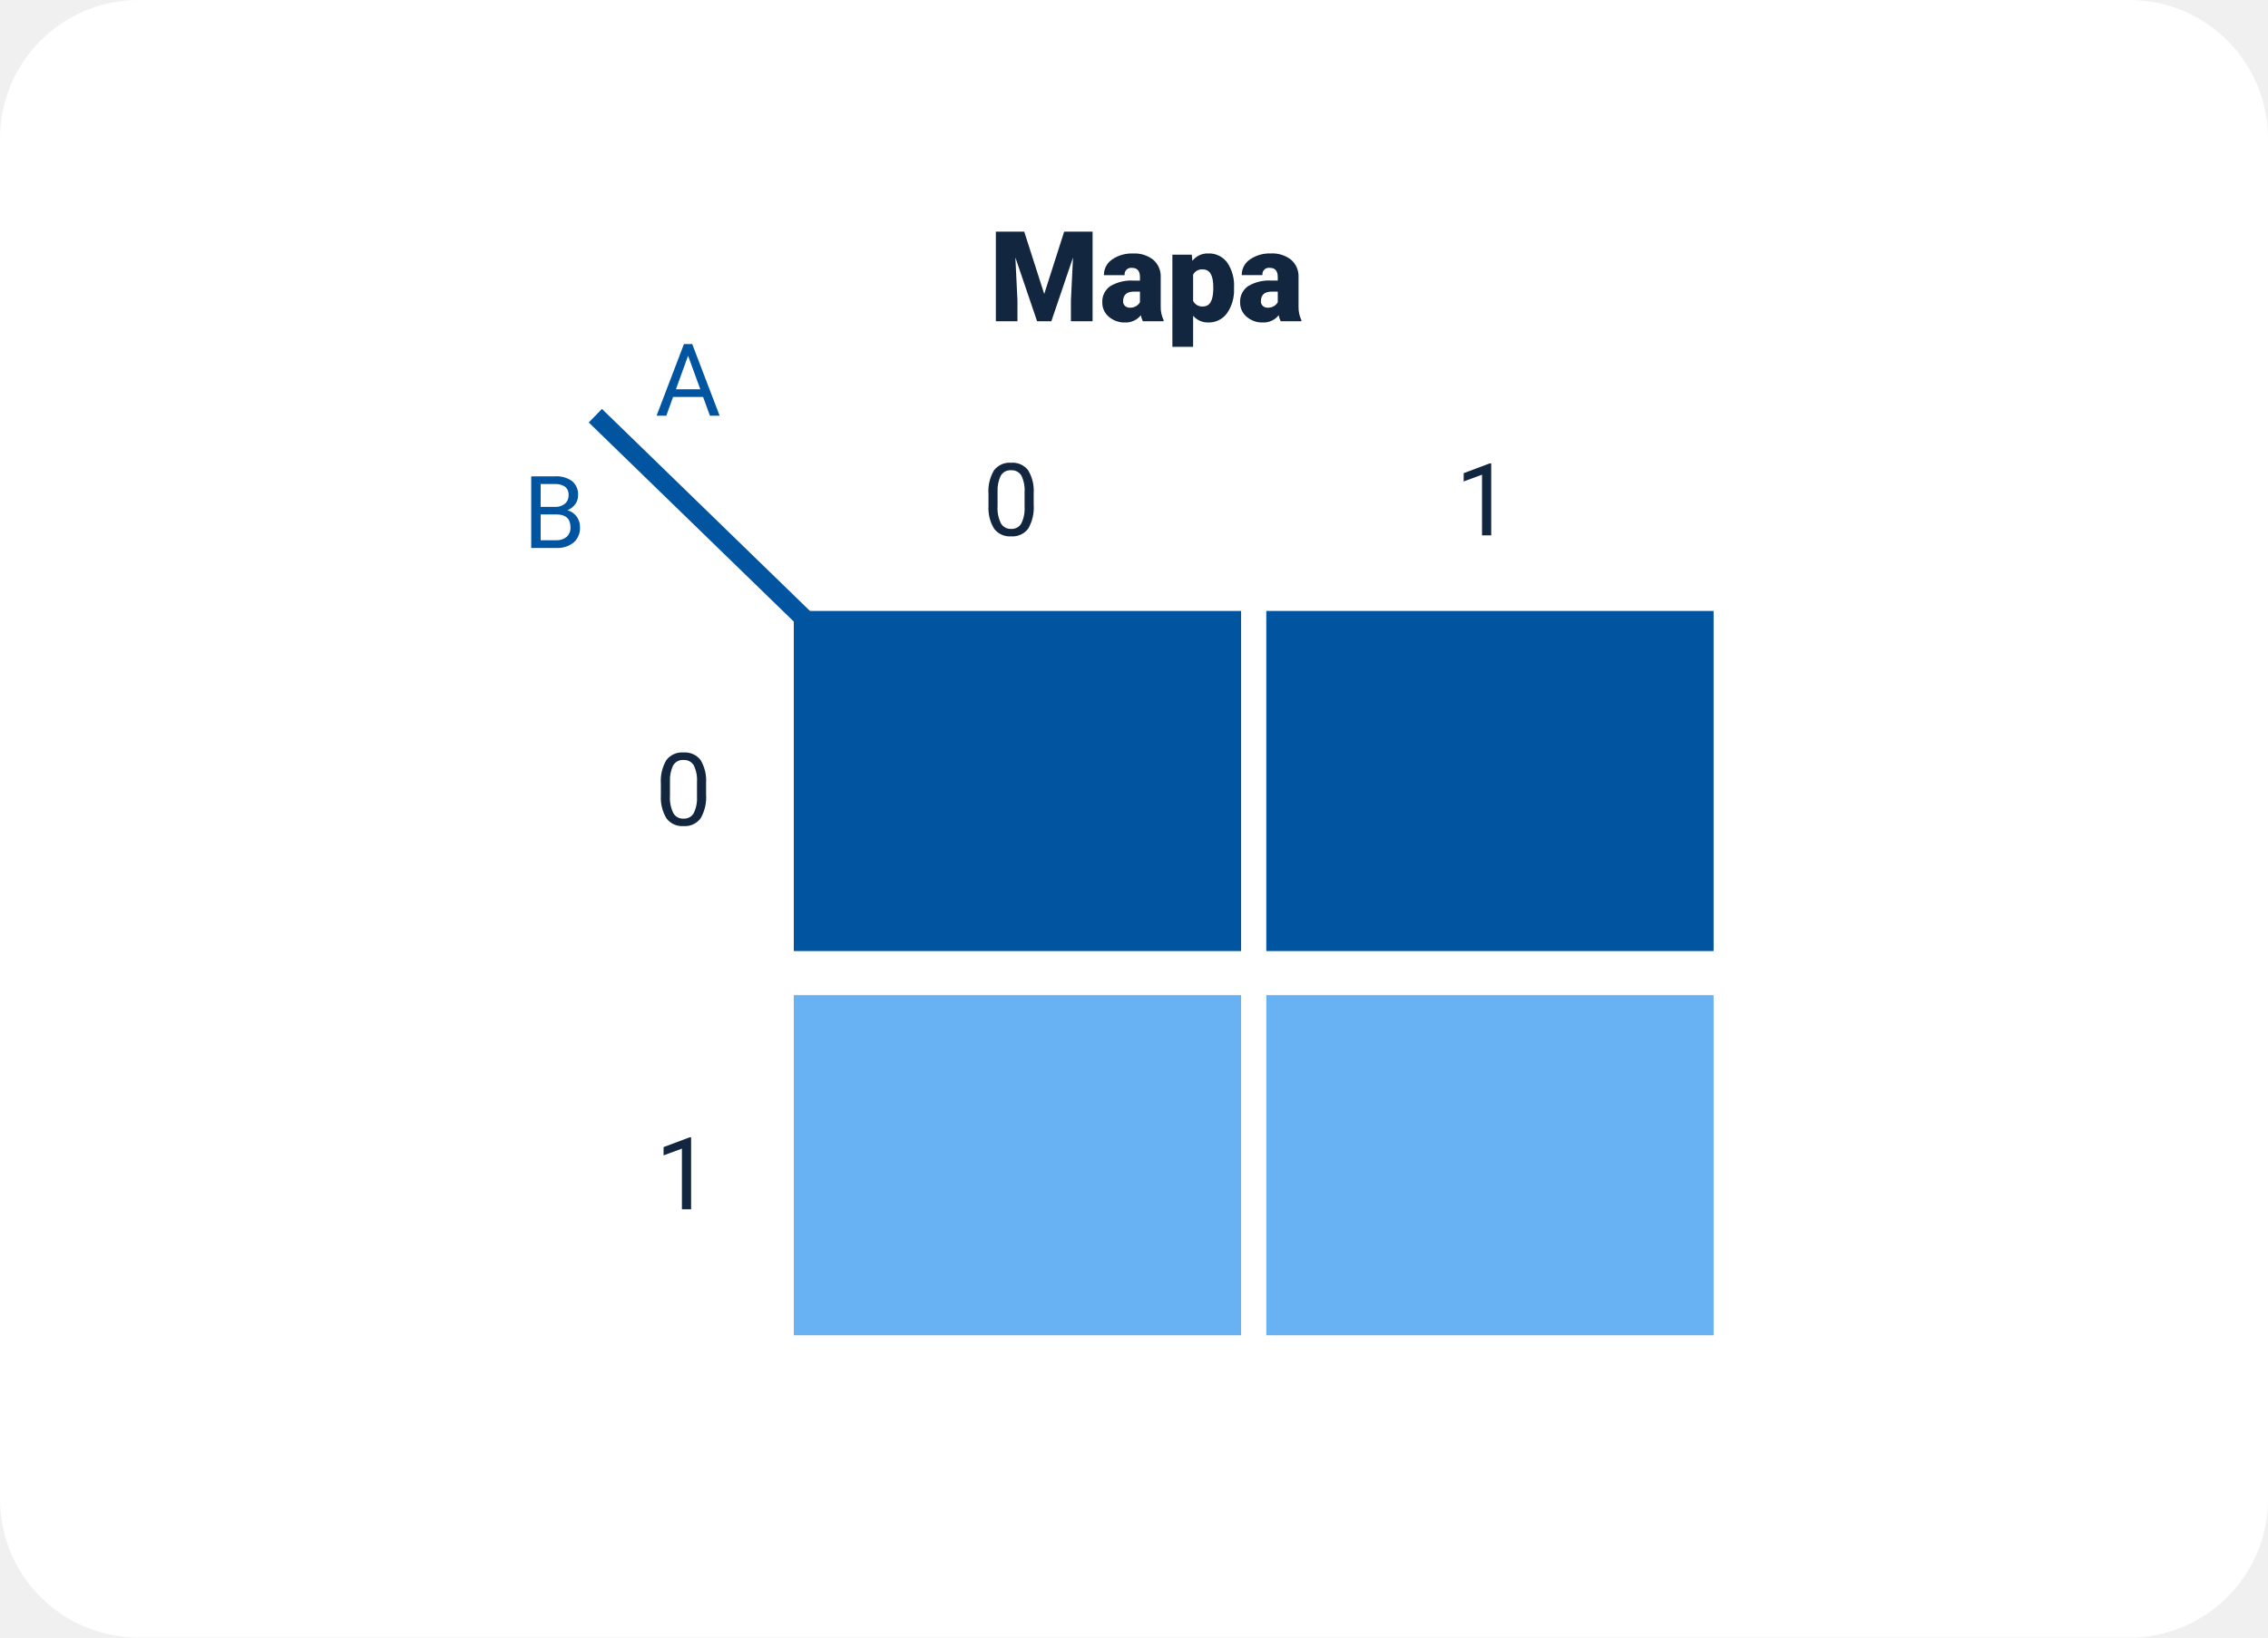
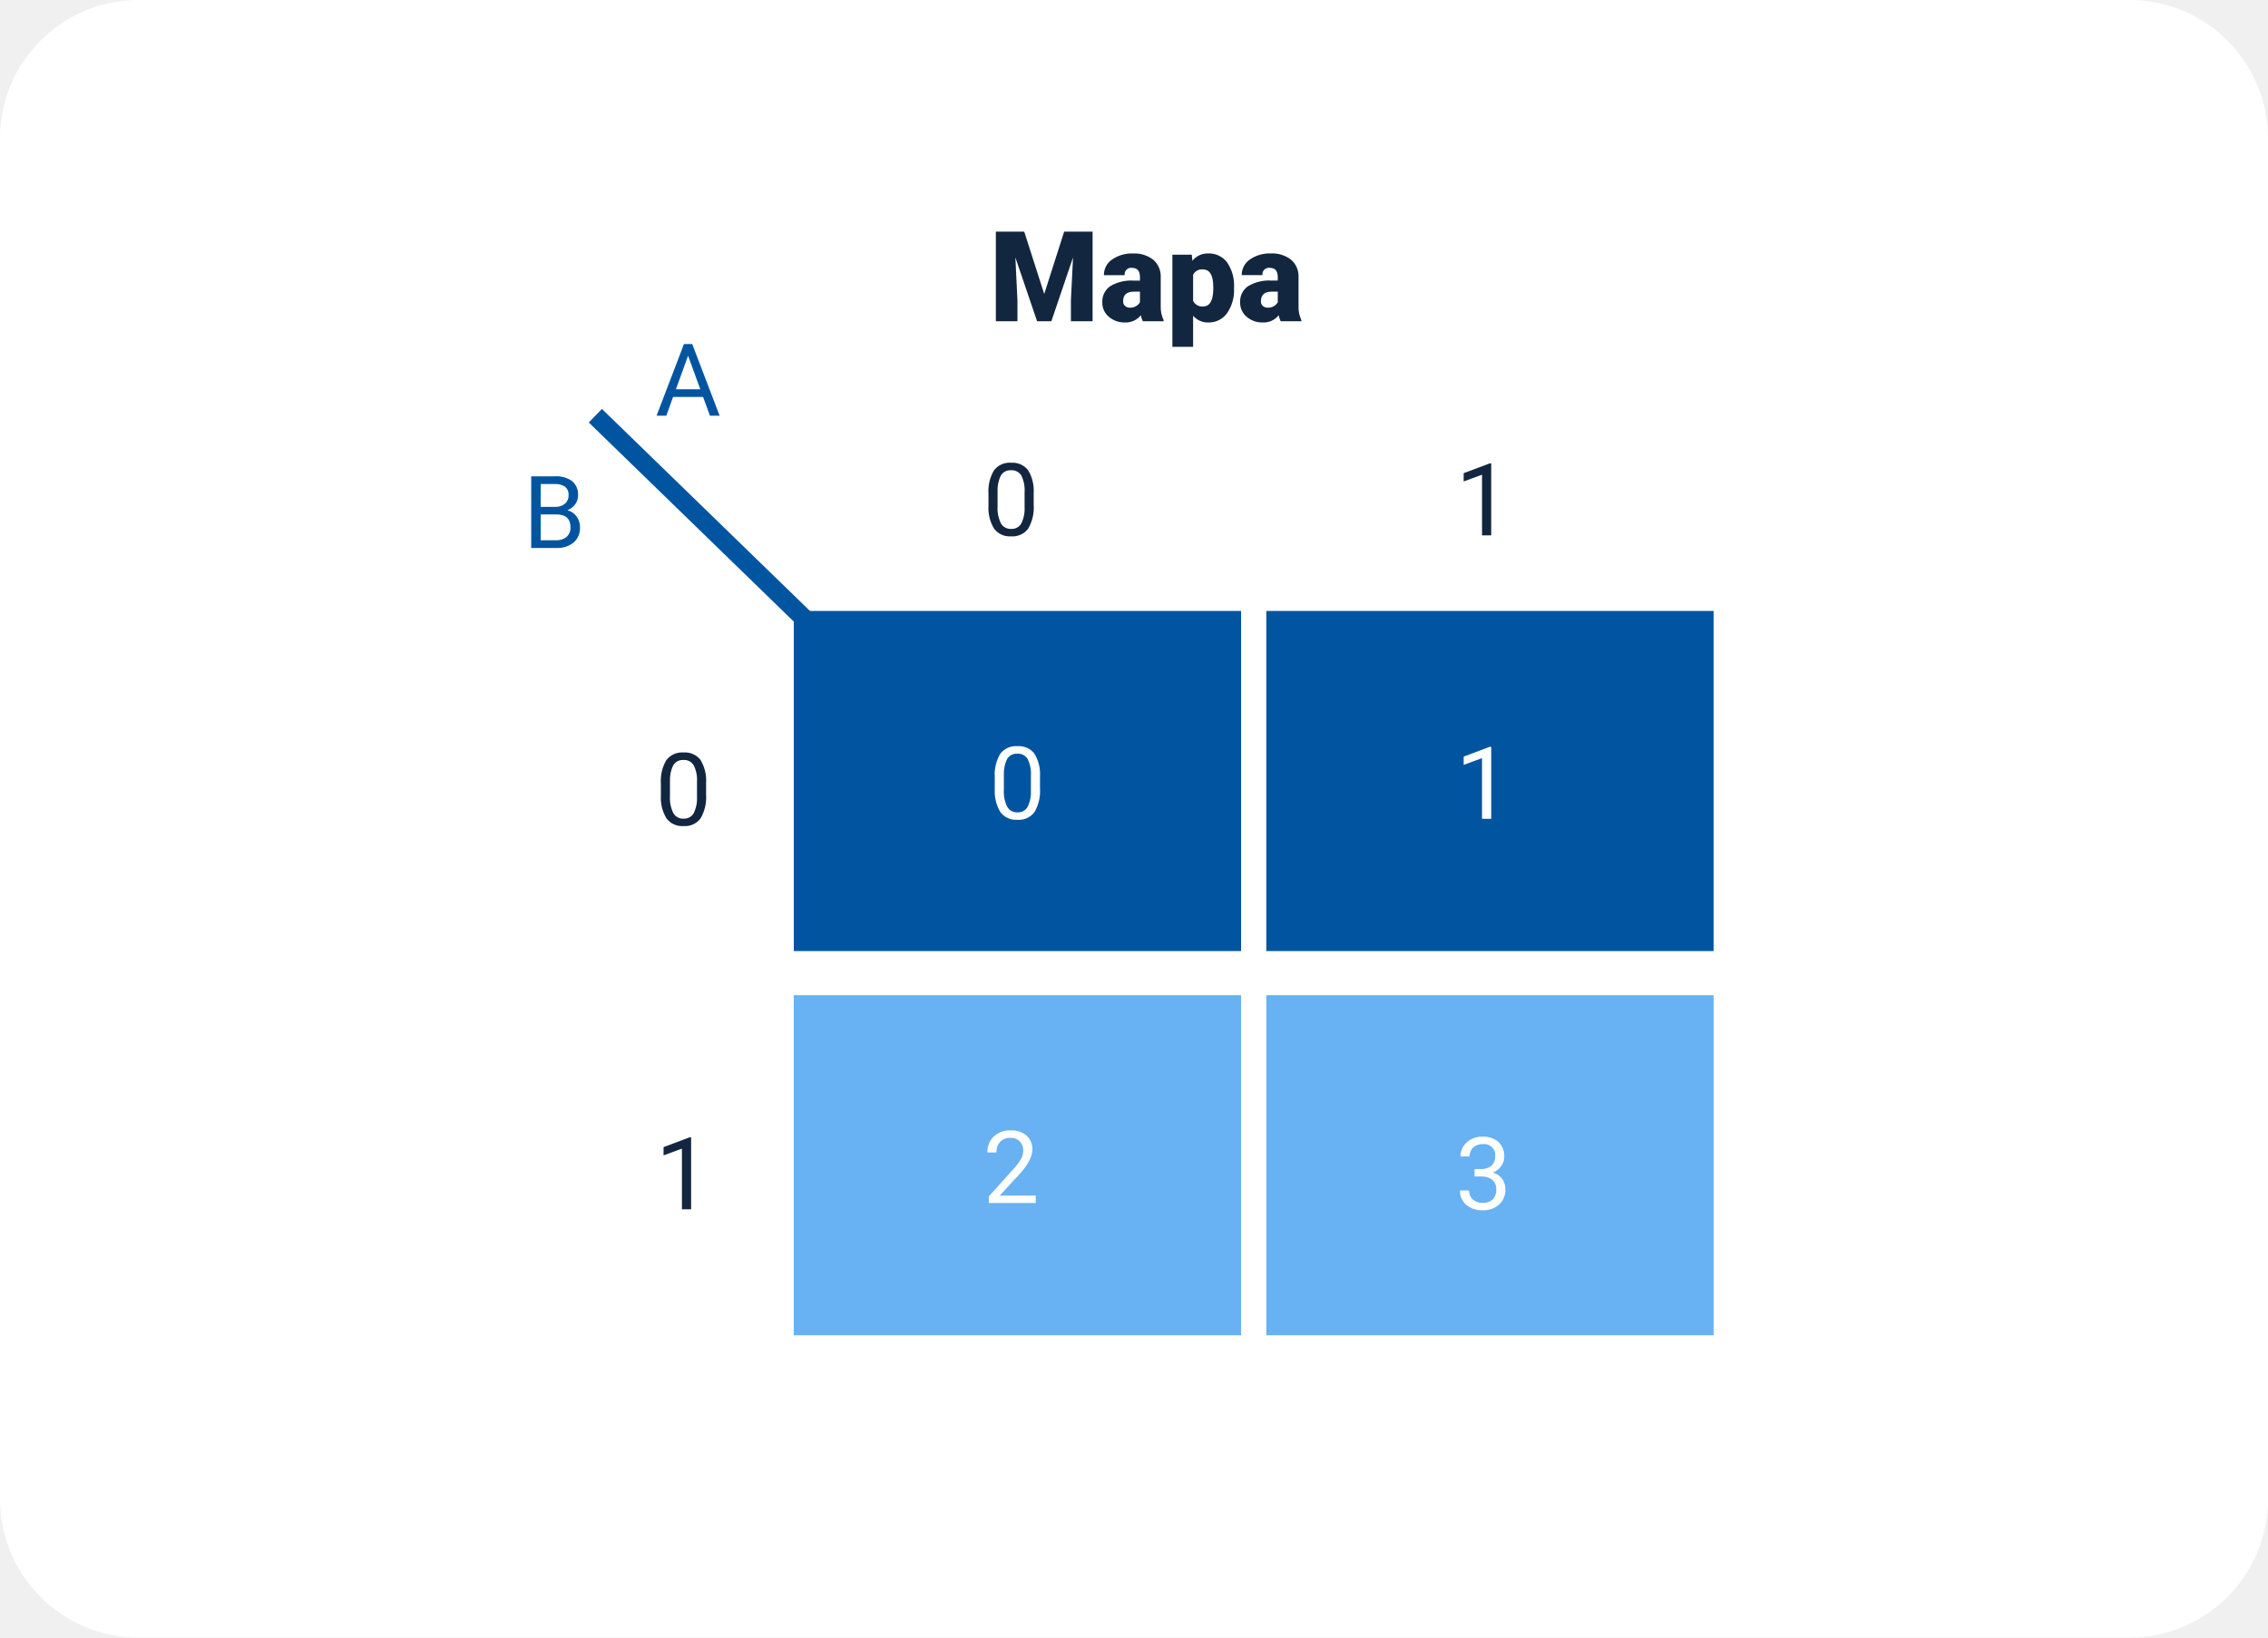
<svg xmlns="http://www.w3.org/2000/svg" width="360" height="260" viewBox="0 0 360 260">
-   <g id="Grupo_66012" data-name="Grupo 66012" transform="translate(2684 6294)">
-     <path id="Trazado_110596" data-name="Trazado 110596" d="M22,0H338a22,22,0,0,1,22,22V238a22,22,0,0,1-22,22H22A22,22,0,0,1,0,238V22A22,22,0,0,1,22,0Z" transform="translate(-2684 -6294)" fill="#fff" />
-     <path id="Trazado_110608" data-name="Trazado 110608" d="M5.576-14.219,8.75-4.326l3.164-9.893h4.512V0H12.988V-3.32l.332-6.8L9.883,0H7.617L4.17-10.127,4.5-3.32V0H1.074V-14.219ZM24.4,0a3.716,3.716,0,0,1-.312-.947A3.06,3.06,0,0,1,21.553.2a3.749,3.749,0,0,1-2.539-.9,2.875,2.875,0,0,1-1.045-2.271,2.955,2.955,0,0,1,1.27-2.6,6.468,6.468,0,0,1,3.691-.879h1.016v-.559q0-1.462-1.26-1.462a1.03,1.03,0,0,0-1.172,1.158H18.223a2.95,2.95,0,0,1,1.3-2.487,5.479,5.479,0,0,1,3.325-.956,4.8,4.8,0,0,1,3.193.986,3.429,3.429,0,0,1,1.2,2.705v4.678A4.79,4.79,0,0,0,27.7-.166V0ZM22.344-2.148a1.836,1.836,0,0,0,1.021-.264,1.653,1.653,0,0,0,.581-.6V-4.7h-.957q-1.719,0-1.719,1.543a.942.942,0,0,0,.3.728A1.1,1.1,0,0,0,22.344-2.148ZM38.877-5.205a6.372,6.372,0,0,1-1.108,3.931A3.554,3.554,0,0,1,34.775.2,3.046,3.046,0,0,1,32.383-.869V4.063H29.092V-10.566h3.076l.1.977a3.046,3.046,0,0,1,2.49-1.172,3.582,3.582,0,0,1,3.037,1.44,6.45,6.45,0,0,1,1.084,3.96ZM35.586-5.41q0-2.812-1.641-2.812a1.549,1.549,0,0,0-1.562.84v4.16a1.6,1.6,0,0,0,1.582.879q1.572,0,1.621-2.715ZM46.279,0a3.716,3.716,0,0,1-.312-.947A3.06,3.06,0,0,1,43.428.2a3.749,3.749,0,0,1-2.539-.9,2.875,2.875,0,0,1-1.045-2.271,2.955,2.955,0,0,1,1.27-2.6A6.468,6.468,0,0,1,44.8-6.455H45.82v-.559q0-1.462-1.26-1.462a1.03,1.03,0,0,0-1.172,1.158H40.1a2.95,2.95,0,0,1,1.3-2.487,5.479,5.479,0,0,1,3.325-.956,4.8,4.8,0,0,1,3.193.986,3.429,3.429,0,0,1,1.2,2.705v4.678A4.79,4.79,0,0,0,49.57-.166V0ZM44.219-2.148a1.836,1.836,0,0,0,1.021-.264,1.653,1.653,0,0,0,.581-.6V-4.7h-.957q-1.719,0-1.719,1.543a.942.942,0,0,0,.3.728A1.1,1.1,0,0,0,44.219-2.148Z" transform="translate(-2527 -6243)" fill="#12263f" />
-     <path id="Trazado_110597" data-name="Trazado 110597" d="M0,0H71V54H0Z" transform="translate(-2558 -6136)" fill="#68b1f2" />
-     <path id="Trazado_110598" data-name="Trazado 110598" d="M0,0H71V54H0Z" transform="translate(-2483 -6136)" fill="#68b1f2" />
-     <path id="Trazado_110599" data-name="Trazado 110599" d="M0,0H71V54H0Z" transform="translate(-2558 -6197)" fill="#0155a0" />
-     <path id="Trazado_110600" data-name="Trazado 110600" d="M0,0H71V54H0Z" transform="translate(-2483 -6197)" fill="#0155a0" />
-     <path id="Trazado_110604" data-name="Trazado 110604" d="M8.078-4.852a6.61,6.61,0,0,1-.867,3.773A3.084,3.084,0,0,1,4.5.156,3.107,3.107,0,0,1,1.8-1.051,6.274,6.274,0,0,1,.9-4.656v-1.93a6.463,6.463,0,0,1,.867-3.727,3.108,3.108,0,0,1,2.719-1.219,3.136,3.136,0,0,1,2.7,1.176,6.237,6.237,0,0,1,.891,3.629ZM6.633-6.828A5.3,5.3,0,0,0,6.117-9.5a1.775,1.775,0,0,0-1.633-.84,1.751,1.751,0,0,0-1.617.836,5.171,5.171,0,0,0-.523,2.57v2.313A5.381,5.381,0,0,0,2.879-1.9,1.771,1.771,0,0,0,4.5-1.023a1.747,1.747,0,0,0,1.59-.828,5.186,5.186,0,0,0,.543-2.609Z" transform="translate(-2528 -6209)" fill="#12263f" />
-     <path id="Trazado_110605" data-name="Trazado 110605" d="M5.7,0H4.242V-9.633L1.328-8.562V-9.875L5.469-11.43H5.7Z" transform="translate(-2453 -6209)" fill="#12263f" />
-     <path id="Trazado_110602" data-name="Trazado 110602" d="M8.078-4.852a6.61,6.61,0,0,1-.867,3.773A3.084,3.084,0,0,1,4.5.156,3.107,3.107,0,0,1,1.8-1.051,6.274,6.274,0,0,1,.9-4.656v-1.93a6.463,6.463,0,0,1,.867-3.727,3.108,3.108,0,0,1,2.719-1.219,3.136,3.136,0,0,1,2.7,1.176,6.237,6.237,0,0,1,.891,3.629ZM6.633-6.828A5.3,5.3,0,0,0,6.117-9.5a1.775,1.775,0,0,0-1.633-.84,1.751,1.751,0,0,0-1.617.836,5.171,5.171,0,0,0-.523,2.57v2.313A5.381,5.381,0,0,0,2.879-1.9,1.771,1.771,0,0,0,4.5-1.023a1.747,1.747,0,0,0,1.59-.828,5.186,5.186,0,0,0,.543-2.609Z" transform="translate(-2580 -6163)" fill="#12263f" />
-     <path id="Trazado_110601" data-name="Trazado 110601" d="M5.7,0H4.242V-9.633L1.328-8.562V-9.875L5.469-11.43H5.7Z" transform="translate(-2580 -6102)" fill="#12263f" />
-     <path id="Trazado_110603" data-name="Trazado 110603" d="M35,34,0,0" transform="translate(-2589.5 -6228)" fill="none" stroke="#0155a0" stroke-width="3" />
-     <path id="Trazado_110606" data-name="Trazado 110606" d="M1.32,0V-11.375H5.039a4.317,4.317,0,0,1,2.785.766,2.759,2.759,0,0,1,.934,2.266A2.31,2.31,0,0,1,8.3-6.934a2.938,2.938,0,0,1-1.234.949A2.638,2.638,0,0,1,8.527-5a2.814,2.814,0,0,1,.535,1.723A3.042,3.042,0,0,1,8.07-.875,4.1,4.1,0,0,1,5.266,0Zm1.5-5.32v4.094H5.3A2.385,2.385,0,0,0,6.949-1.77a1.907,1.907,0,0,0,.605-1.5q0-2.055-2.234-2.055Zm0-1.2H5.086A2.375,2.375,0,0,0,6.66-7.017a1.654,1.654,0,0,0,.59-1.339A1.626,1.626,0,0,0,6.7-9.722a2.686,2.686,0,0,0-1.664-.427H2.82Z" transform="translate(-2601 -6207)" fill="#0155a0" />
-     <path id="Trazado_110607" data-name="Trazado 110607" d="M7.6-2.977H2.836L1.766,0H.219L4.563-11.375H5.875L10.227,0H8.688ZM3.289-4.2H7.156L5.219-9.523Z" transform="translate(-2580 -6228)" fill="#0155a0" />
+   <g id="Grupo_66059" data-name="Grupo 66059" transform="translate(2684 6294)">
+     <path id="Trazado_110997" data-name="Trazado 110997" d="M22,0H338a22,22,0,0,1,22,22V238a22,22,0,0,1-22,22H22A22,22,0,0,1,0,238V22A22,22,0,0,1,22,0Z" transform="translate(-2684 -6294)" fill="#fff" />
+     <path id="Trazado_111012" data-name="Trazado 111012" d="M5.576-14.219,8.75-4.326l3.164-9.893h4.512V0H12.988V-3.32l.332-6.8L9.883,0H7.617L4.17-10.127,4.5-3.32V0H1.074V-14.219ZM24.4,0a3.716,3.716,0,0,1-.312-.947A3.06,3.06,0,0,1,21.553.2a3.749,3.749,0,0,1-2.539-.9,2.875,2.875,0,0,1-1.045-2.271,2.955,2.955,0,0,1,1.27-2.6,6.468,6.468,0,0,1,3.691-.879h1.016v-.559q0-1.462-1.26-1.462a1.03,1.03,0,0,0-1.172,1.158H18.223a2.95,2.95,0,0,1,1.3-2.487,5.479,5.479,0,0,1,3.325-.956,4.8,4.8,0,0,1,3.193.986,3.429,3.429,0,0,1,1.2,2.705v4.678A4.79,4.79,0,0,0,27.7-.166V0ZM22.344-2.148a1.836,1.836,0,0,0,1.021-.264,1.653,1.653,0,0,0,.581-.6V-4.7h-.957q-1.719,0-1.719,1.543a.942.942,0,0,0,.3.728A1.1,1.1,0,0,0,22.344-2.148ZM38.877-5.205a6.372,6.372,0,0,1-1.108,3.931A3.554,3.554,0,0,1,34.775.2,3.046,3.046,0,0,1,32.383-.869V4.063H29.092V-10.566h3.076l.1.977a3.046,3.046,0,0,1,2.49-1.172,3.582,3.582,0,0,1,3.037,1.44,6.45,6.45,0,0,1,1.084,3.96ZM35.586-5.41q0-2.812-1.641-2.812a1.549,1.549,0,0,0-1.562.84v4.16a1.6,1.6,0,0,0,1.582.879q1.572,0,1.621-2.715ZM46.279,0a3.716,3.716,0,0,1-.312-.947A3.06,3.06,0,0,1,43.428.2a3.749,3.749,0,0,1-2.539-.9,2.875,2.875,0,0,1-1.045-2.271,2.955,2.955,0,0,1,1.27-2.6A6.468,6.468,0,0,1,44.8-6.455H45.82v-.559q0-1.462-1.26-1.462a1.03,1.03,0,0,0-1.172,1.158H40.1a2.95,2.95,0,0,1,1.3-2.487,5.479,5.479,0,0,1,3.325-.956,4.8,4.8,0,0,1,3.193.986,3.429,3.429,0,0,1,1.2,2.705v4.678A4.79,4.79,0,0,0,49.57-.166V0ZM44.219-2.148a1.836,1.836,0,0,0,1.021-.264,1.653,1.653,0,0,0,.581-.6V-4.7h-.957q-1.719,0-1.719,1.543a.942.942,0,0,0,.3.728A1.1,1.1,0,0,0,44.219-2.148Z" transform="translate(-2527 -6243)" fill="#12263f" />
+     <path id="Trazado_111000" data-name="Trazado 111000" d="M0,0H71V54H0Z" transform="translate(-2558 -6136)" fill="#68b1f2" />
+     <path id="Trazado_110998" data-name="Trazado 110998" d="M0,0H71V54H0Z" transform="translate(-2483 -6136)" fill="#68b1f2" />
+     <path id="Trazado_111001" data-name="Trazado 111001" d="M0,0H71V54H0Z" transform="translate(-2558 -6197)" fill="#0155a0" />
+     <path id="Trazado_111002" data-name="Trazado 111002" d="M0,0H71V54H0Z" transform="translate(-2483 -6197)" fill="#0155a0" />
+     <path id="Trazado_111007" data-name="Trazado 111007" d="M8.078-4.852a6.61,6.61,0,0,1-.867,3.773A3.084,3.084,0,0,1,4.5.156,3.107,3.107,0,0,1,1.8-1.051,6.274,6.274,0,0,1,.9-4.656v-1.93a6.463,6.463,0,0,1,.867-3.727,3.108,3.108,0,0,1,2.719-1.219,3.136,3.136,0,0,1,2.7,1.176,6.237,6.237,0,0,1,.891,3.629ZM6.633-6.828A5.3,5.3,0,0,0,6.117-9.5a1.775,1.775,0,0,0-1.633-.84,1.751,1.751,0,0,0-1.617.836,5.171,5.171,0,0,0-.523,2.57v2.313A5.381,5.381,0,0,0,2.879-1.9,1.771,1.771,0,0,0,4.5-1.023a1.747,1.747,0,0,0,1.59-.828,5.186,5.186,0,0,0,.543-2.609Z" transform="translate(-2528 -6209)" fill="#12263f" />
+     <path id="Trazado_111008" data-name="Trazado 111008" d="M5.7,0H4.242V-9.633L1.328-8.562V-9.875L5.469-11.43H5.7Z" transform="translate(-2453 -6209)" fill="#12263f" />
+     <path id="Trazado_111009" data-name="Trazado 111009" d="M8.078-4.852a6.61,6.61,0,0,1-.867,3.773A3.084,3.084,0,0,1,4.5.156,3.107,3.107,0,0,1,1.8-1.051,6.274,6.274,0,0,1,.9-4.656v-1.93a6.463,6.463,0,0,1,.867-3.727,3.108,3.108,0,0,1,2.719-1.219,3.136,3.136,0,0,1,2.7,1.176,6.237,6.237,0,0,1,.891,3.629ZM6.633-6.828A5.3,5.3,0,0,0,6.117-9.5a1.775,1.775,0,0,0-1.633-.84,1.751,1.751,0,0,0-1.617.836,5.171,5.171,0,0,0-.523,2.57v2.313A5.381,5.381,0,0,0,2.879-1.9,1.771,1.771,0,0,0,4.5-1.023a1.747,1.747,0,0,0,1.59-.828,5.186,5.186,0,0,0,.543-2.609Z" transform="translate(-2580 -6163)" fill="#12263f" />
+     <path id="Trazado_111010" data-name="Trazado 111010" d="M5.7,0H4.242V-9.633L1.328-8.562V-9.875L5.469-11.43H5.7Z" transform="translate(-2580 -6102)" fill="#12263f" />
+     <path id="Trazado_111006" data-name="Trazado 111006" d="M35,34,0,0" transform="translate(-2589.5 -6228)" fill="none" stroke="#0155a0" stroke-width="3" />
+     <path id="Trazado_111013" data-name="Trazado 111013" d="M1.32,0V-11.375H5.039a4.317,4.317,0,0,1,2.785.766,2.759,2.759,0,0,1,.934,2.266A2.31,2.31,0,0,1,8.3-6.934a2.938,2.938,0,0,1-1.234.949A2.638,2.638,0,0,1,8.527-5a2.814,2.814,0,0,1,.535,1.723A3.042,3.042,0,0,1,8.07-.875,4.1,4.1,0,0,1,5.266,0Zm1.5-5.32v4.094H5.3A2.385,2.385,0,0,0,6.949-1.77a1.907,1.907,0,0,0,.605-1.5q0-2.055-2.234-2.055Zm0-1.2H5.086A2.375,2.375,0,0,0,6.66-7.017a1.654,1.654,0,0,0,.59-1.339A1.626,1.626,0,0,0,6.7-9.722a2.686,2.686,0,0,0-1.664-.427H2.82Z" transform="translate(-2601 -6207)" fill="#0155a0" />
+     <path id="Trazado_111011" data-name="Trazado 111011" d="M7.6-2.977H2.836L1.766,0H.219L4.563-11.375H5.875L10.227,0H8.688ZM3.289-4.2H7.156L5.219-9.523Z" transform="translate(-2580 -6228)" fill="#0155a0" />
+     <path id="Trazado_111003" data-name="Trazado 111003" d="M8.078-4.852a6.61,6.61,0,0,1-.867,3.773A3.084,3.084,0,0,1,4.5.156,3.107,3.107,0,0,1,1.8-1.051,6.274,6.274,0,0,1,.9-4.656v-1.93a6.463,6.463,0,0,1,.867-3.727,3.108,3.108,0,0,1,2.719-1.219,3.136,3.136,0,0,1,2.7,1.176,6.237,6.237,0,0,1,.891,3.629ZM6.633-6.828A5.3,5.3,0,0,0,6.117-9.5a1.775,1.775,0,0,0-1.633-.84,1.751,1.751,0,0,0-1.617.836,5.171,5.171,0,0,0-.523,2.57v2.313A5.381,5.381,0,0,0,2.879-1.9,1.771,1.771,0,0,0,4.5-1.023a1.747,1.747,0,0,0,1.59-.828,5.186,5.186,0,0,0,.543-2.609Z" transform="translate(-2527 -6164)" fill="#fff" />
+     <path id="Trazado_111004" data-name="Trazado 111004" d="M5.7,0H4.242V-9.633L1.328-8.562V-9.875L5.469-11.43H5.7Z" transform="translate(-2453 -6164)" fill="#fff" />
+     <path id="Trazado_111005" data-name="Trazado 111005" d="M8.4,0H.945V-1.039L4.883-5.414A9.354,9.354,0,0,0,6.09-7.027a2.693,2.693,0,0,0,.332-1.285,2.041,2.041,0,0,0-.539-1.461,1.885,1.885,0,0,0-1.437-.57A2.232,2.232,0,0,0,2.77-9.73a2.343,2.343,0,0,0-.6,1.707H.727a3.355,3.355,0,0,1,1.012-2.539,3.751,3.751,0,0,1,2.707-.969,3.6,3.6,0,0,1,2.508.832,2.838,2.838,0,0,1,.922,2.215q0,1.68-2.141,4L2.688-1.18H8.4Z" transform="translate(-2528 -6103)" fill="#fff" />
+     <path id="Trazado_110999" data-name="Trazado 110999" d="M3.047-6.391H4.133A2.387,2.387,0,0,0,5.742-6.93a1.8,1.8,0,0,0,.586-1.414,1.764,1.764,0,0,0-1.992-2,2.072,2.072,0,0,0-1.5.535,1.873,1.873,0,0,0-.559,1.418H.836a2.9,2.9,0,0,1,.988-2.246,3.6,3.6,0,0,1,2.512-.895,3.558,3.558,0,0,1,2.523.852,3.076,3.076,0,0,1,.914,2.367,2.5,2.5,0,0,1-.48,1.438A2.9,2.9,0,0,1,5.984-5.836a2.8,2.8,0,0,1,1.449.984,2.734,2.734,0,0,1,.512,1.68,3.1,3.1,0,0,1-1,2.43,3.745,3.745,0,0,1-2.6.9A3.844,3.844,0,0,1,1.738-.711,2.877,2.877,0,0,1,.734-3H2.188a1.859,1.859,0,0,0,.586,1.438,2.229,2.229,0,0,0,1.57.539,2.187,2.187,0,0,0,1.6-.547A2.108,2.108,0,0,0,6.5-3.141a1.912,1.912,0,0,0-.609-1.523,2.655,2.655,0,0,0-1.758-.547H3.047Z" transform="translate(-2453 -6102)" fill="#fff" />
  </g>
</svg>
